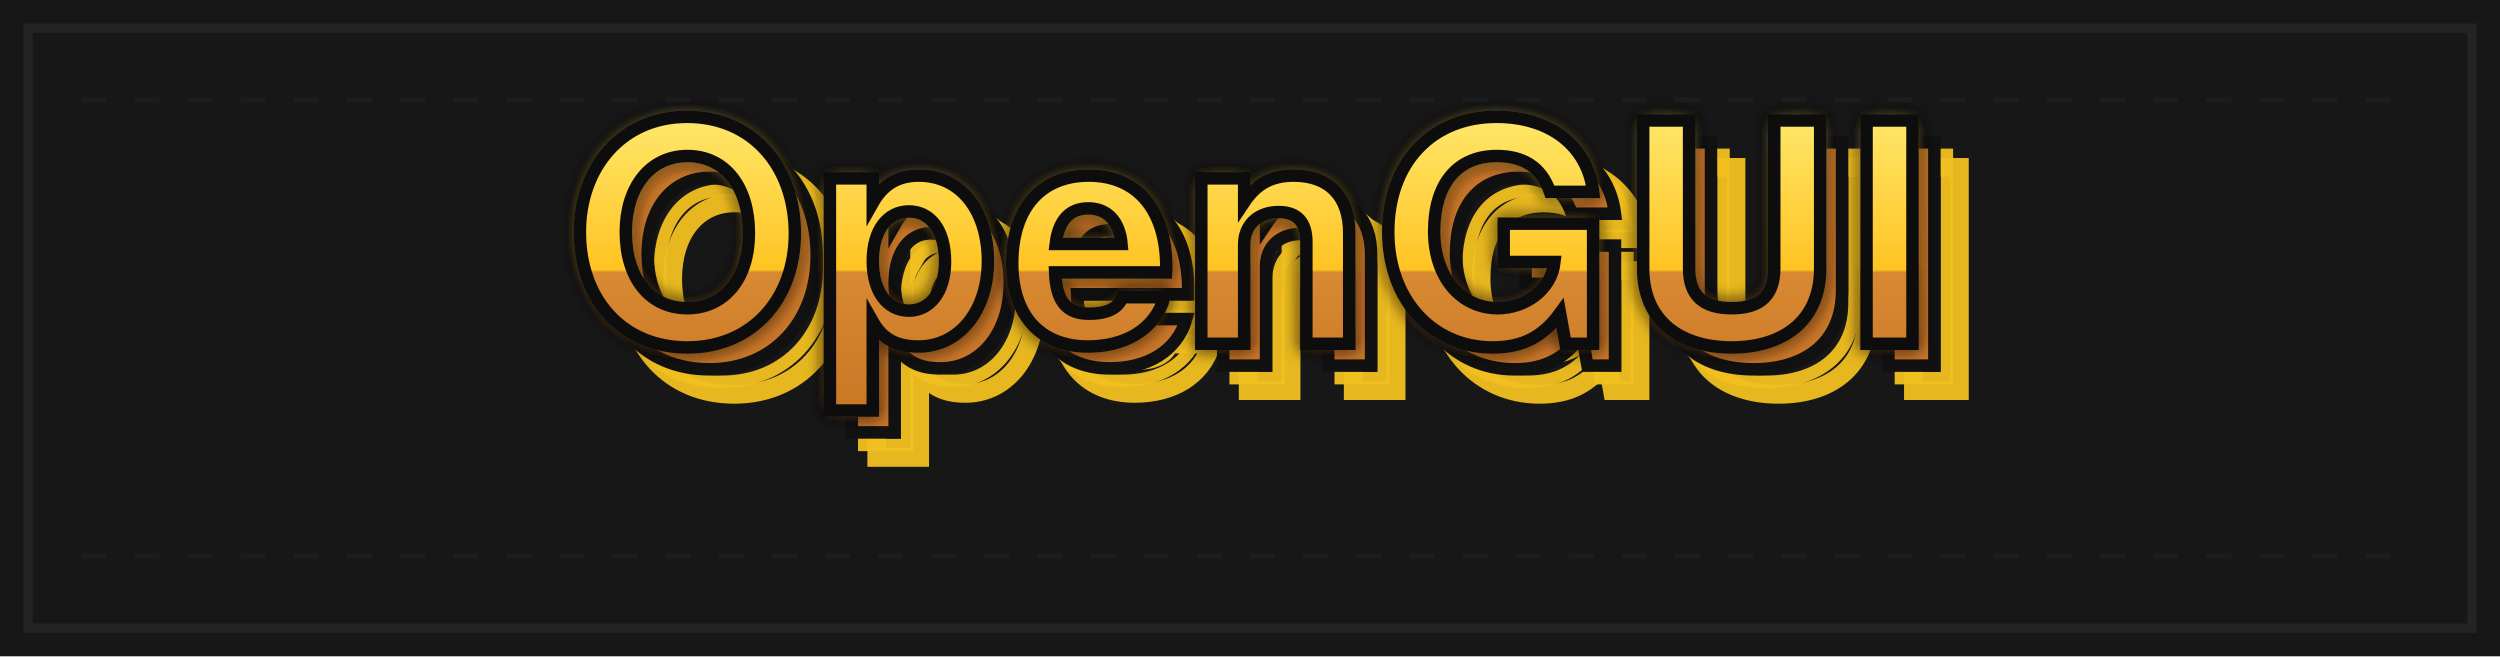
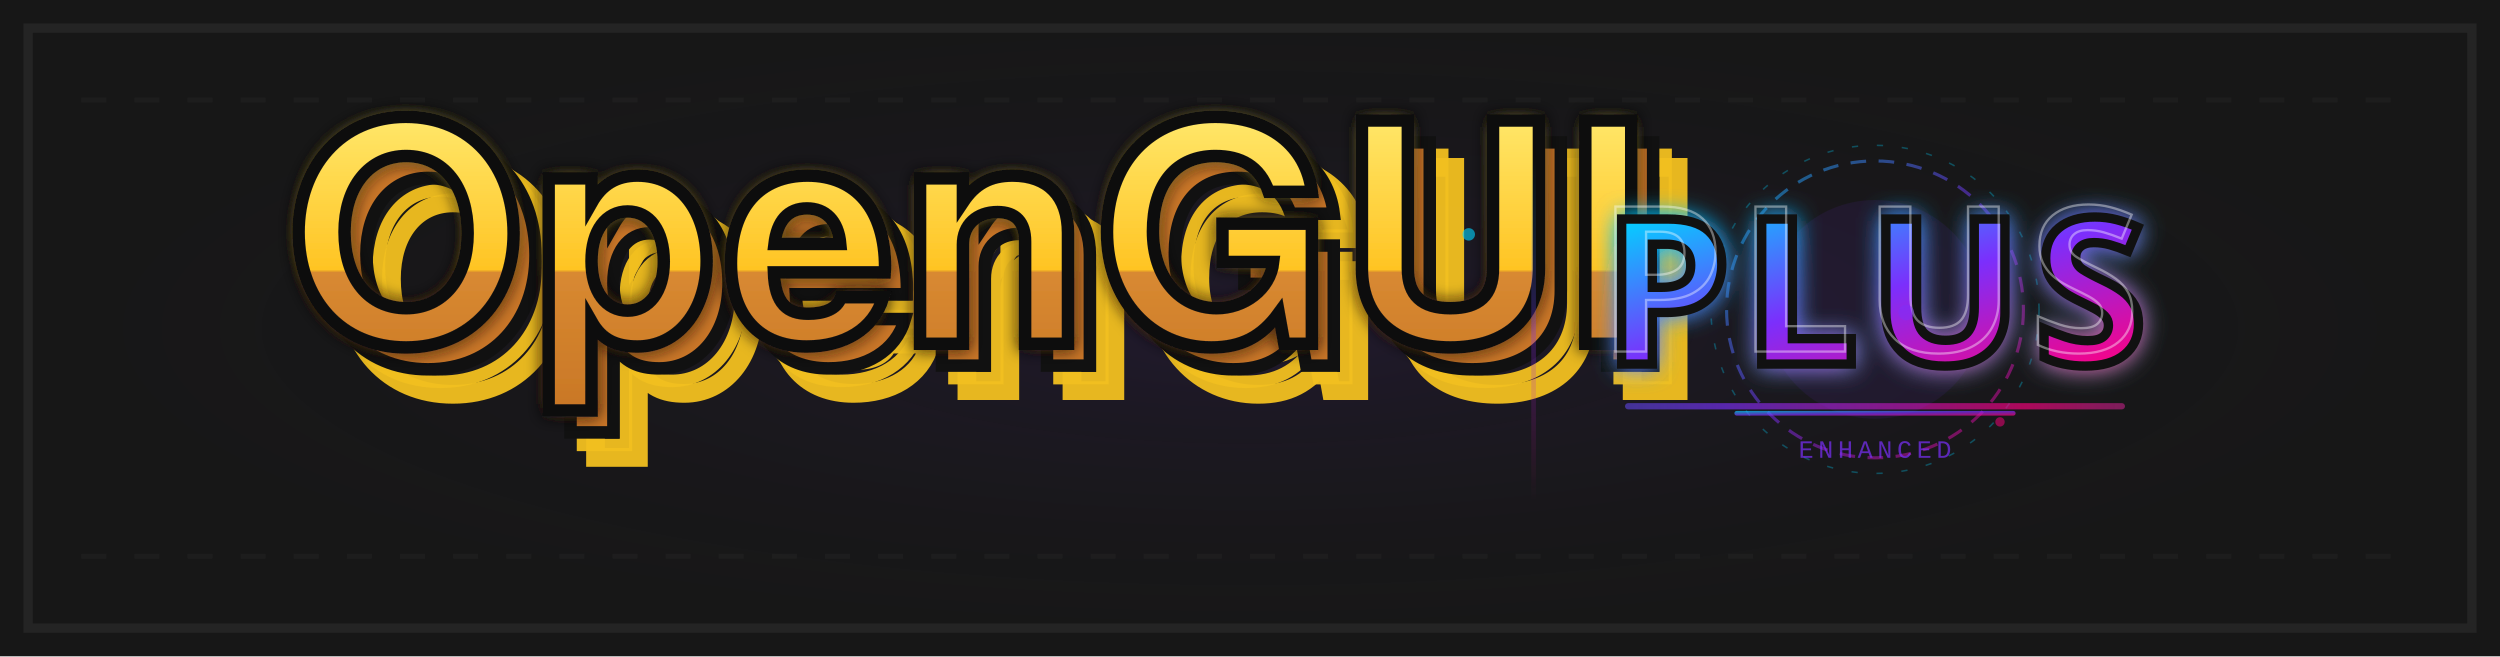
- <svg xmlns="http://www.w3.org/2000/svg" width="1600" height="420" viewBox="0 0 1600 420" role="img" aria-label="OpenGUI banner">
+ <svg xmlns="http://www.w3.org/2000/svg" width="1600" height="420" viewBox="0 0 1600 420" role="img" aria-label="OpenGUI Plus banner">
  <defs>
    <linearGradient id="gold" x1="0" y1="0" x2="0" y2="1">
      <stop offset="0%" stop-color="#ffe76a" />
      <stop offset="52%" stop-color="#ffc423" />
      <stop offset="53%" stop-color="#d88931" />
      <stop offset="100%" stop-color="#c97726" />
    </linearGradient>
+     <linearGradient id="plusGradient" x1="0" y1="0" x2="1" y2="1">
+       <stop offset="0%" stop-color="#00d4ff" />
+       <stop offset="50%" stop-color="#7b2ffc" />
+       <stop offset="100%" stop-color="#ff007f" />
+     </linearGradient>
+     <linearGradient id="dividerGradient" x1="0" y1="0" x2="0" y2="1">
+       <stop offset="0%" stop-color="#00d4ff" stop-opacity="0" />
+       <stop offset="50%" stop-color="#7b2ffc" stop-opacity="0.6" />
+       <stop offset="100%" stop-color="#ff007f" stop-opacity="0" />
+     </linearGradient>
+     <linearGradient id="flowGradient" x1="-1" y1="0" x2="2" y2="0">
+       <stop offset="0%" stop-color="#00d4ff" stop-opacity="0" />
+       <stop offset="40%" stop-color="#7b2ffc" stop-opacity="0.8" />
+       <stop offset="60%" stop-color="#ff007f" stop-opacity="0.8" />
+       <stop offset="100%" stop-color="#00d4ff" stop-opacity="0">
+         <animate attributeName="x1" values="-1;2;-1" dur="4s" repeatCount="indefinite" />
+         <animate attributeName="x2" values="0;3;0" dur="4s" repeatCount="indefinite" />
+       </stop>
+     </linearGradient>
+     <filter id="glow" x="-30%" y="-30%" width="160%" height="160%">
+       <feGaussianBlur stdDeviation="8" result="blur" />
+       <feMerge>
+         <feMergeNode in="blur" />
+         <feMergeNode in="blur" />
+         <feMergeNode in="SourceGraphic" />
+       </feMerge>
+     </filter>
    <filter id="softGlow" x="-20%" y="-20%" width="140%" height="140%">
      <feGaussianBlur stdDeviation="5" result="blur" />
      <feMerge>
        <feMergeNode in="blur" />
        <feMergeNode in="SourceGraphic" />
      </feMerge>
    </filter>
+     <radialGradient id="bgGlow" cx="50%" cy="50%" r="50%">
+       <stop offset="0%" stop-color="#7b2ffc" stop-opacity="0.1" />
+       <stop offset="100%" stop-color="#171717" stop-opacity="0" />
+     </radialGradient>
  </defs>
  <rect width="1600" height="420" fill="#171717" />
+   <rect width="1600" height="420" fill="url(#bgGlow)" />
  <rect x="18" y="18" width="1564" height="384" fill="none" stroke="#242424" stroke-width="6" />
  <path d="M52 64H1548" stroke="#232323" stroke-width="3" stroke-dasharray="16 18" opacity="0.55" />
  <path d="M52 356H1548" stroke="#232323" stroke-width="3" stroke-dasharray="16 18" opacity="0.55" />
-   <g aria-label="OpenGUI wordmark" transform="translate(800 238)">
+   <g transform="translate(620 238)">
    <g font-family="'Arial Black', 'Impact', 'Helvetica Neue', sans-serif" font-size="196" font-weight="900" text-anchor="middle" letter-spacing="4">
      <text x="30" y="12" fill="none" stroke="#f1bf1f" stroke-width="12" opacity="0.95">OpenGUI</text>
      <text x="22" y="4" fill="none" stroke="#f1bf1f" stroke-width="8" opacity="0.95">OpenGUI</text>
      <text x="14" y="-4" fill="#c97628" stroke="#111111" stroke-width="8">OpenGUI</text>
      <text x="0" y="-18" fill="url(#gold)" stroke="#111111" stroke-width="8" filter="url(#softGlow)">OpenGUI</text>
    </g>
  </g>
+   <rect x="980" y="100" width="3" height="220" rx="1.5" fill="url(#dividerGradient)" opacity="0.5">
+     <animate attributeName="opacity" values="0.3;0.7;0.3" dur="3s" repeatCount="indefinite" />
+   </rect>
+   <g transform="translate(1120, 118)">
+     <circle cx="80" cy="80" r="95" fill="none" stroke="url(#plusGradient)" stroke-width="2" stroke-dasharray="10 8" opacity="0.5">
+       <animateTransform attributeName="transform" type="rotate" from="0 80 80" to="360 80 80" dur="15s" repeatCount="indefinite" />
+     </circle>
+     <circle cx="80" cy="80" r="105" fill="none" stroke="#00d4ff" stroke-width="1" stroke-dasharray="4 12" opacity="0.3">
+       <animateTransform attributeName="transform" type="rotate" from="360 80 80" to="0 80 80" dur="20s" repeatCount="indefinite" />
+     </circle>
+     <rect x="-80" y="140" width="320" height="4" rx="2" fill="url(#flowGradient)" opacity="0.8" />
+     <circle cx="80" cy="80" r="70" fill="#7b2ffc" opacity="0.08">
+       <animate attributeName="r" values="60;85;60" dur="3s" repeatCount="indefinite" />
+       <animate attributeName="opacity" values="0.05;0.15;0.05" dur="3s" repeatCount="indefinite" />
+     </circle>
+     <g font-family="'Arial Black', 'Impact', sans-serif" font-weight="900" text-anchor="middle" letter-spacing="8">
+       <text x="80" y="115" font-size="130" fill="url(#plusGradient)" stroke="#00d4ff" stroke-width="2" filter="url(#glow)" opacity="0.9">PLUS</text>
+       <text x="80" y="115" font-size="130" fill="url(#plusGradient)" stroke="#111" stroke-width="6">PLUS</text>
+       <text x="76" y="107" font-size="130" fill="none" stroke="#ffffff" stroke-width="1.5" opacity="0.4">PLUS</text>
+     </g>
+     <rect x="-10" y="145" width="180" height="3" rx="1.5" fill="url(#plusGradient)" opacity="0.7" />
+     <text x="80" y="175" font-family="'Courier New', monospace" font-size="16" fill="#7b2ffc" text-anchor="middle" opacity="0.7" letter-spacing="3">ENHANCED</text>
+   </g>
+   <circle cx="940" cy="150" r="4" fill="#00d4ff" opacity="0.6">
+     <animate attributeName="opacity" values="0.2;1;0.2" dur="2.8s" repeatCount="indefinite" />
+     <animate attributeName="cy" values="150;140;150" dur="3s" repeatCount="indefinite" />
+   </circle>
+   <circle cx="1280" cy="270" r="3" fill="#ff007f" opacity="0.5">
+     <animate attributeName="opacity" values="0.3;0.9;0.3" dur="3.5s" repeatCount="indefinite" />
+   </circle>
+   <circle cx="1220" cy="200" r="5" fill="#7b2ffc" opacity="0.4">
+     <animate attributeName="opacity" values="0.1;0.7;0.1" dur="2.2s" repeatCount="indefinite" />
+   </circle>
</svg>
